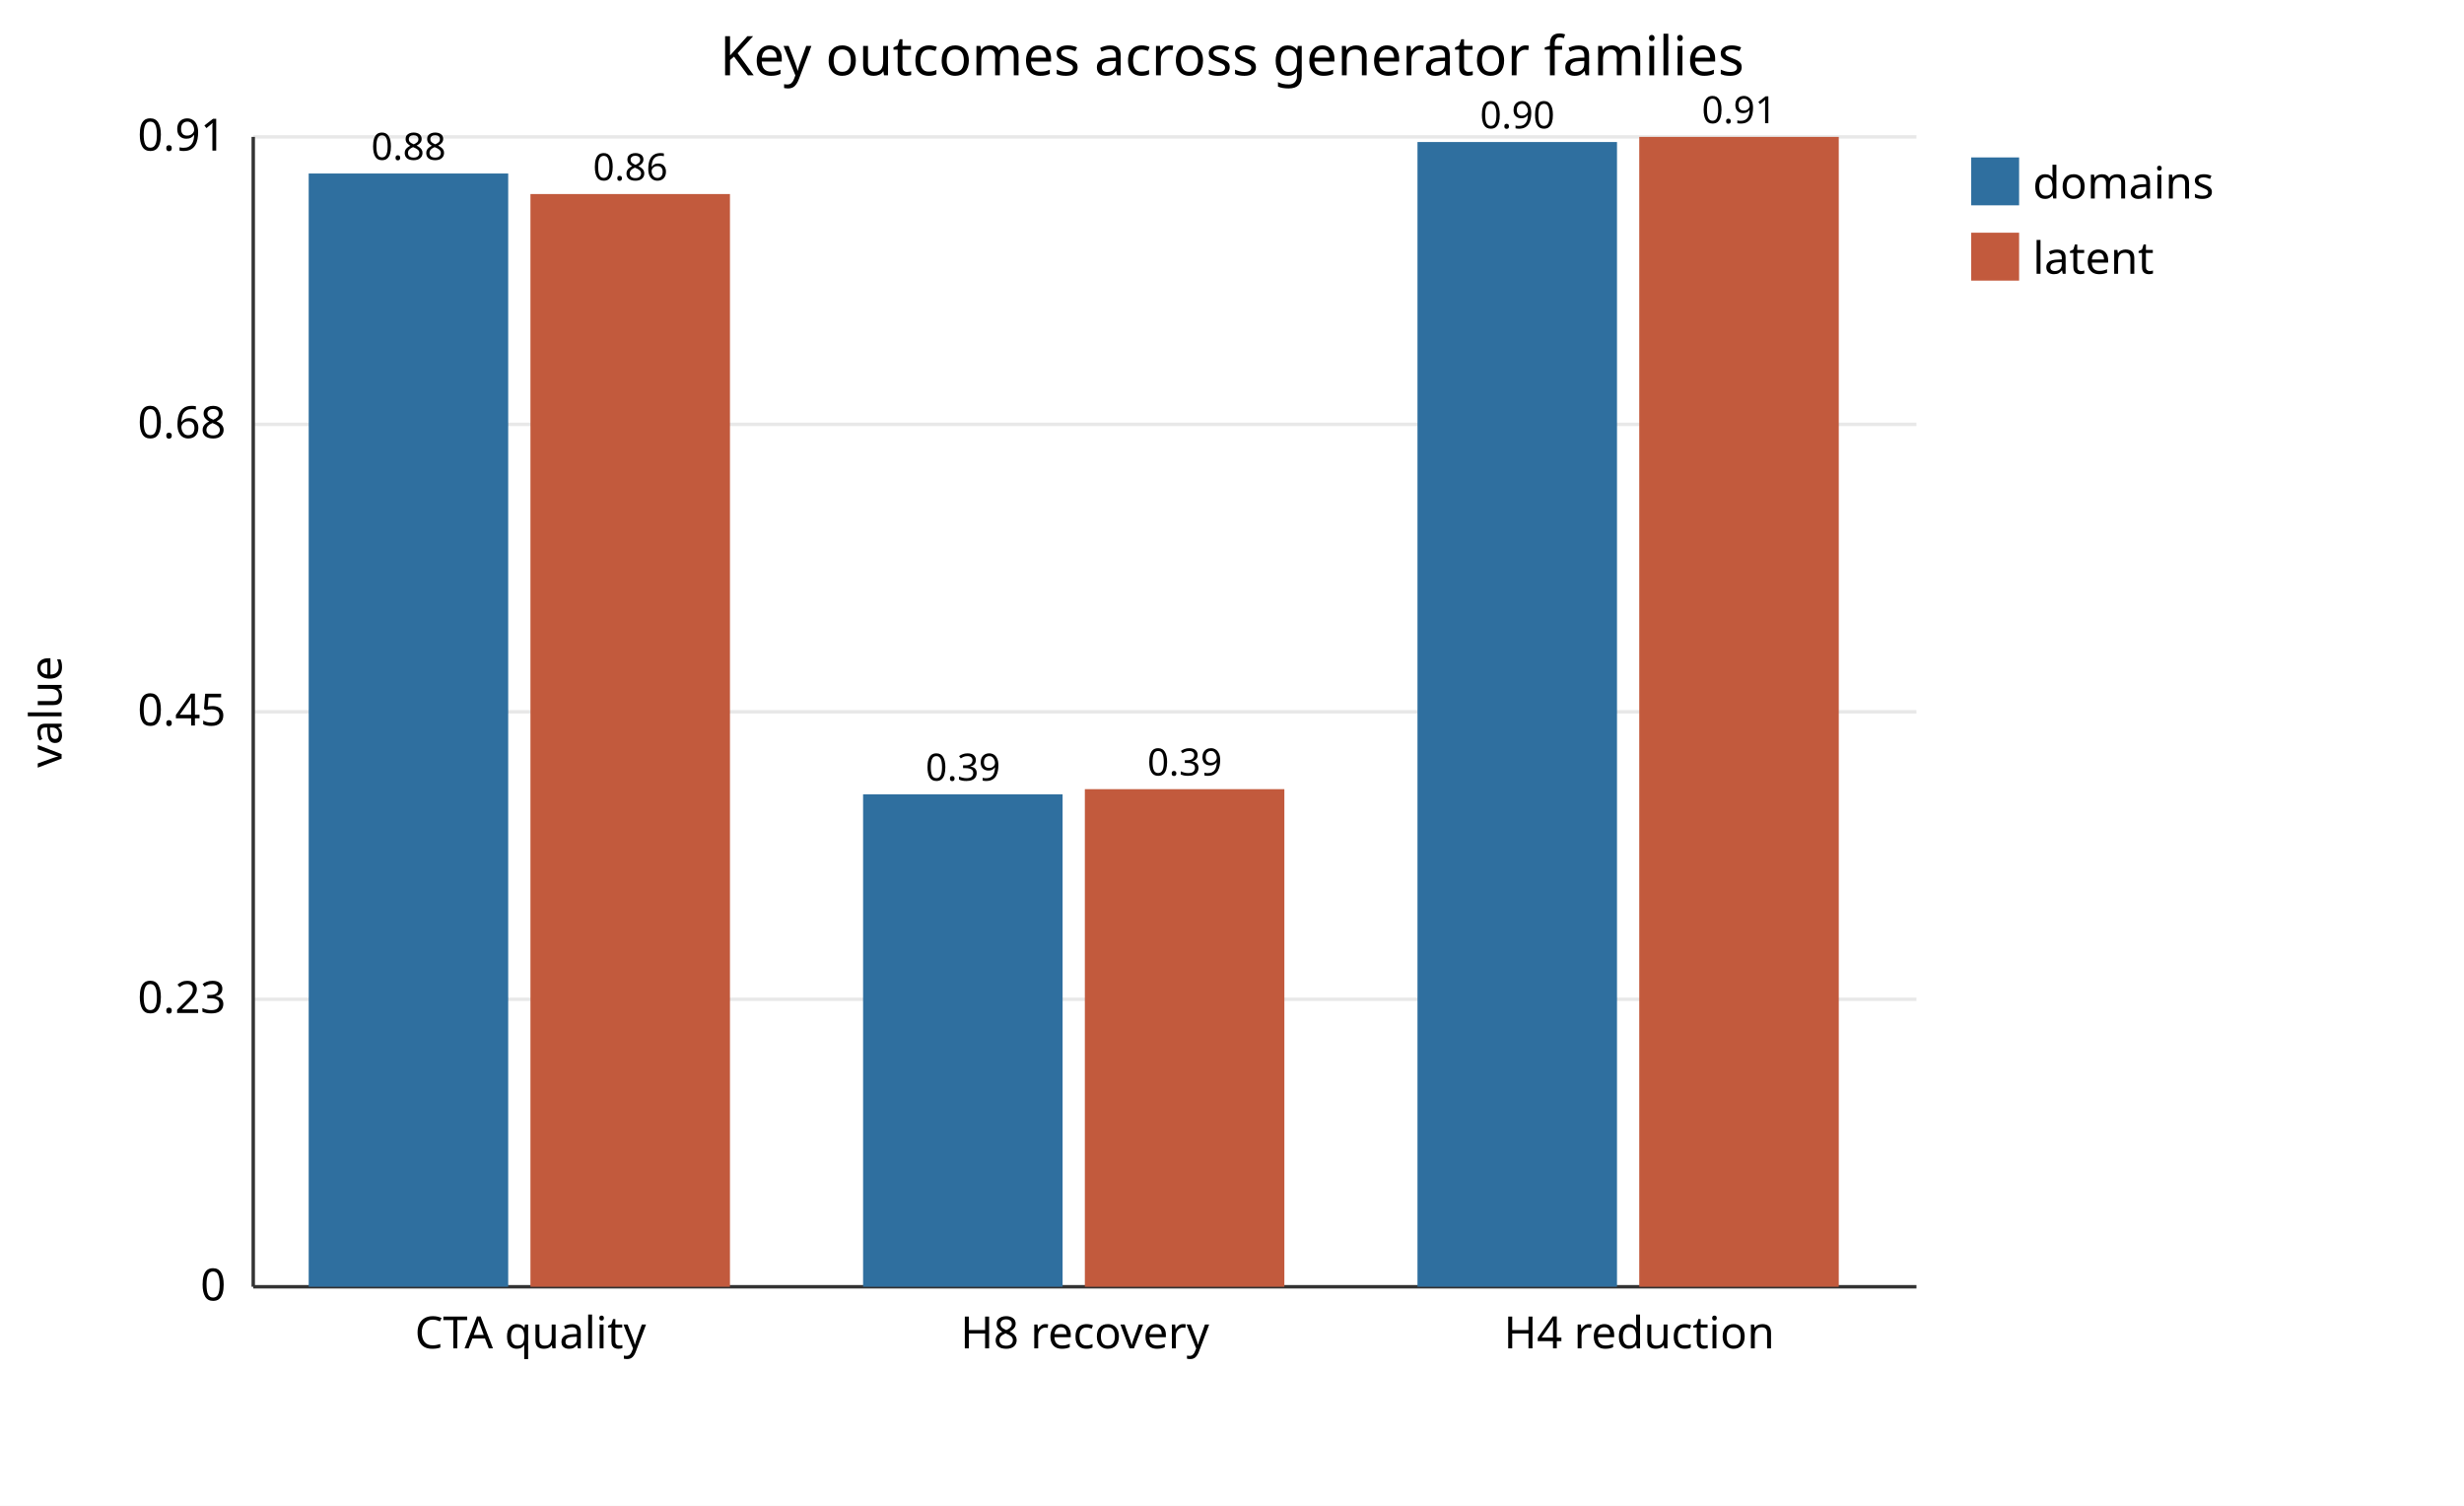
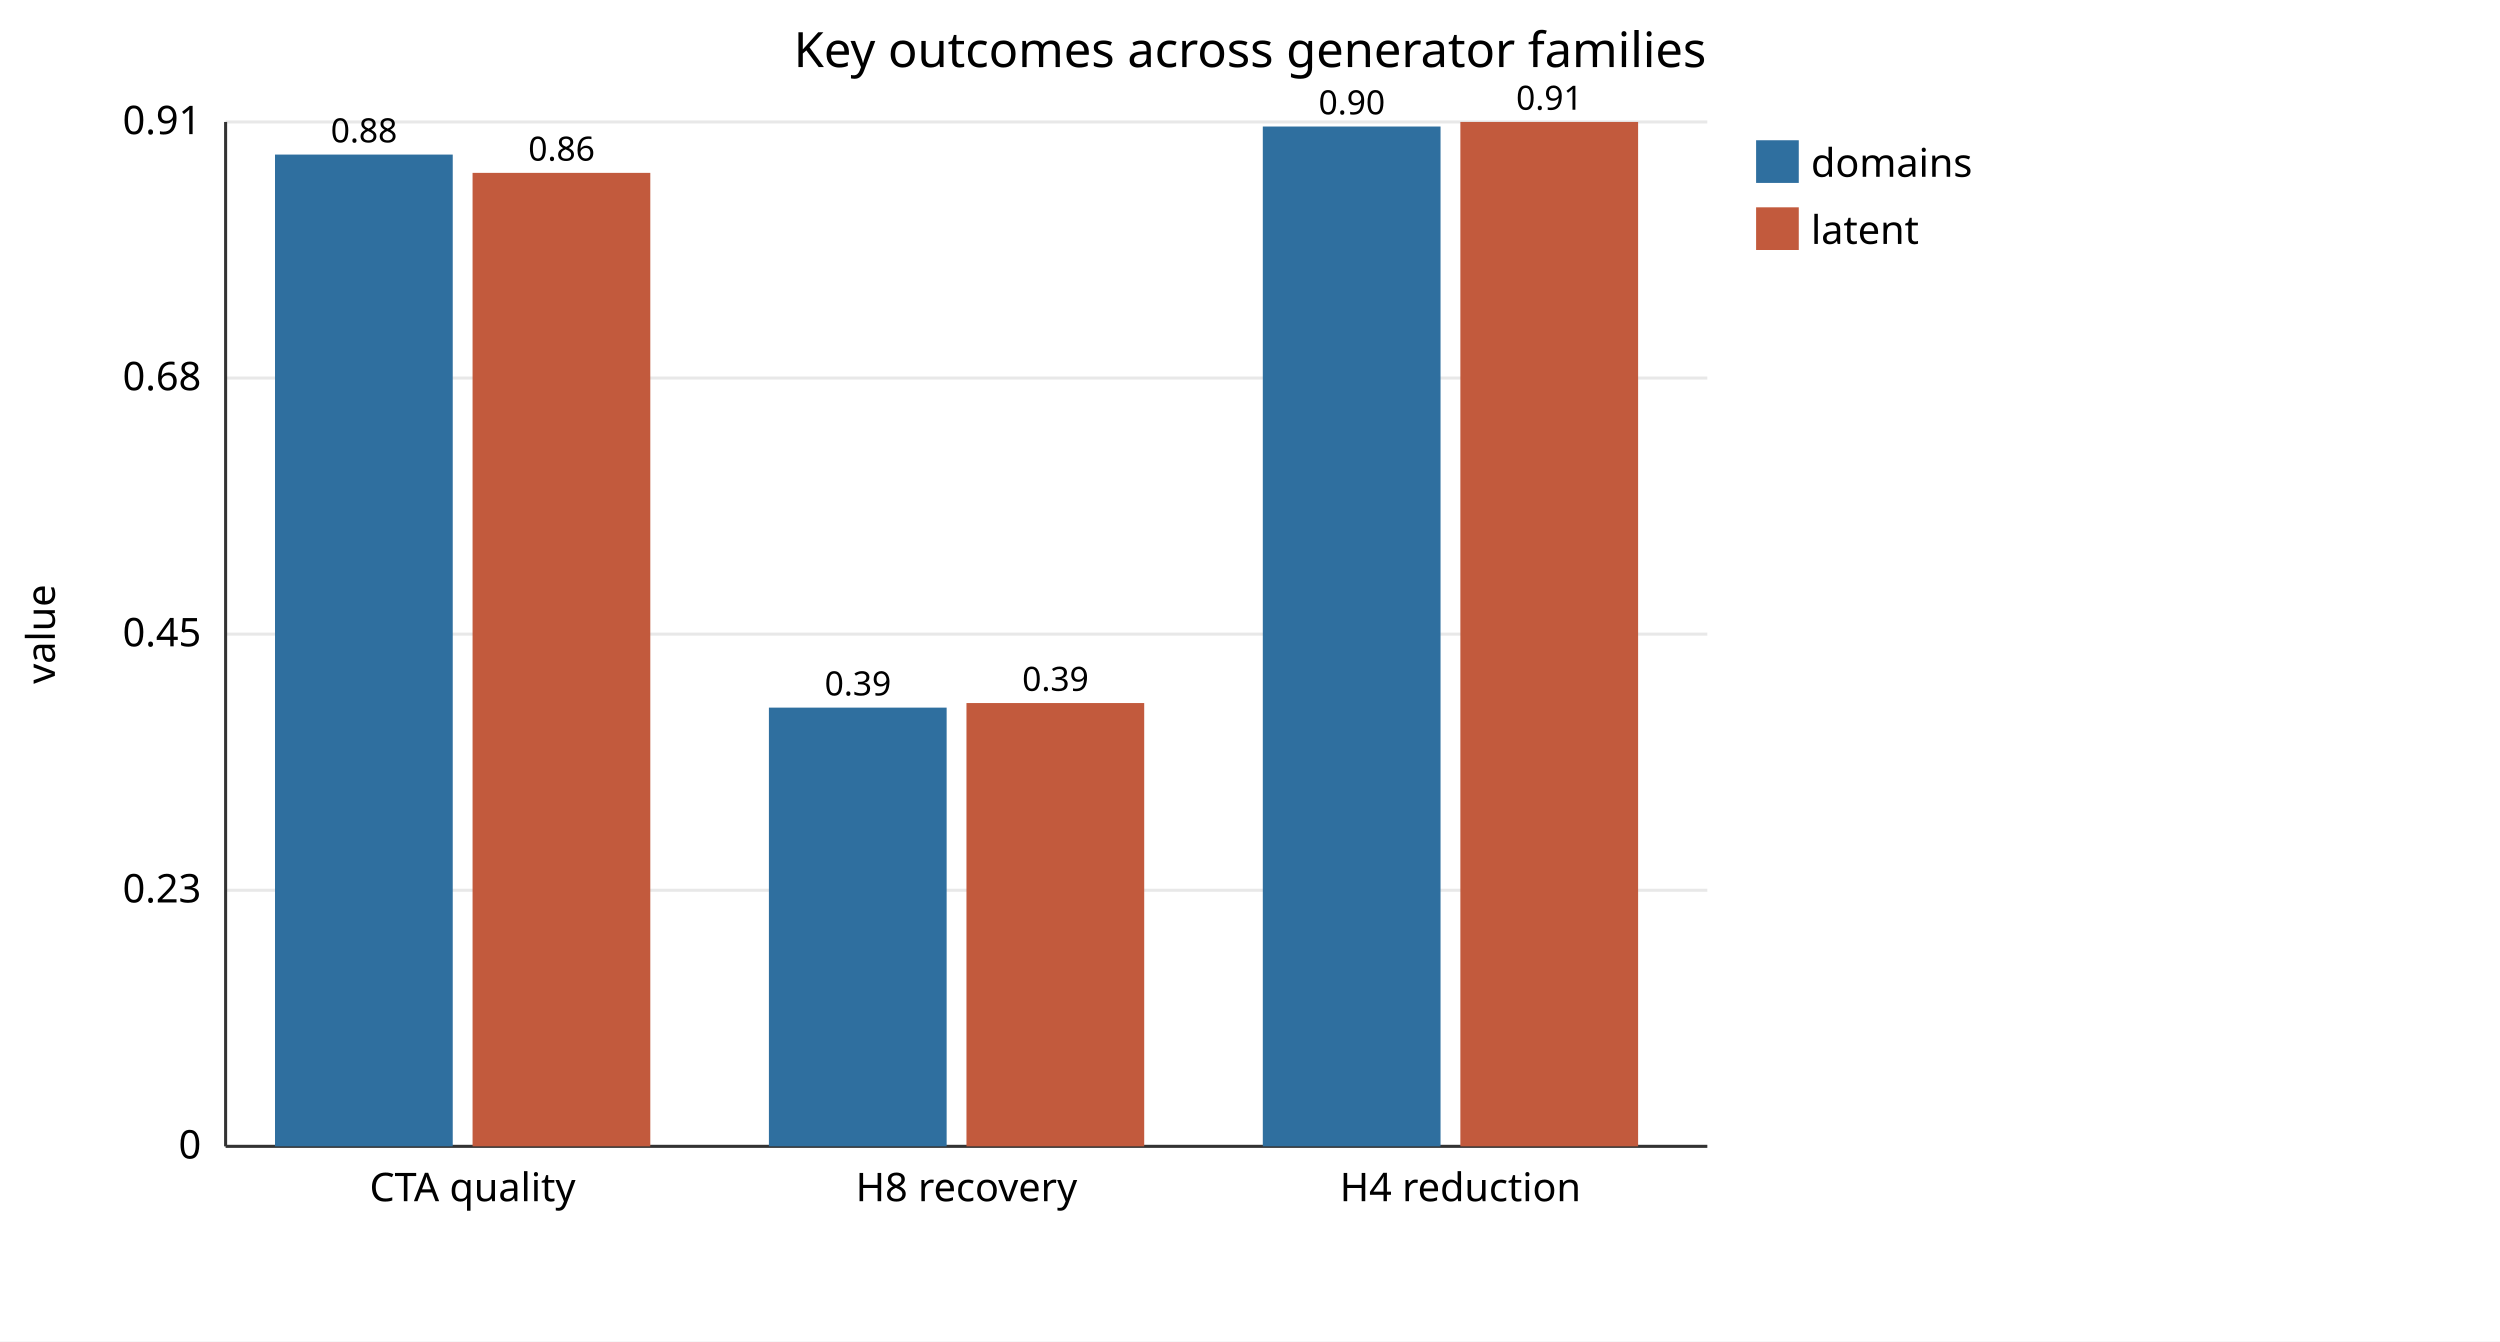
- <svg xmlns="http://www.w3.org/2000/svg" width="720" height="440" viewBox="0 0 720 440" font-family="sans-serif" font-size="13">
-   <rect width="720" height="440" fill="white" />
-   <text x="360" y="22" text-anchor="middle" font-size="16">Key outcomes across generator families</text>
+ <svg xmlns="http://www.w3.org/2000/svg" width="820" height="440" viewBox="0 0 820 440" font-family="sans-serif" font-size="13">
+   <rect width="820" height="440" fill="white" />
+   <text x="410" y="22" text-anchor="middle" font-size="16">Key outcomes across generator families</text>
  <line x1="74" y1="376.0" x2="560" y2="376.0" stroke="#e8e8e8" />
  <text x="66" y="380.0" text-anchor="end">0</text>
  <line x1="74" y1="292.0" x2="560" y2="292.0" stroke="#e8e8e8" />
  <text x="66" y="296.0" text-anchor="end">0.23</text>
  <line x1="74" y1="208.0" x2="560" y2="208.0" stroke="#e8e8e8" />
  <text x="66" y="212.0" text-anchor="end">0.45</text>
  <line x1="74" y1="124.0" x2="560" y2="124.0" stroke="#e8e8e8" />
  <text x="66" y="128.0" text-anchor="end">0.68</text>
  <line x1="74" y1="40.0" x2="560" y2="40.0" stroke="#e8e8e8" />
  <text x="66" y="44.0" text-anchor="end">0.91</text>
  <line x1="74" y1="376.0" x2="560" y2="376.0" stroke="#333" />
  <line x1="74" y1="376" x2="74" y2="40" stroke="#333" />
  <text x="18" y="208" text-anchor="middle" transform="rotate(-90 18 208)">value</text>
  <rect x="90.2" y="50.7" width="58.3" height="325.3" fill="#2f6f9f" />
  <text x="119.4" y="46.7" text-anchor="middle" font-size="11">0.88</text>
  <rect x="155.0" y="56.7" width="58.3" height="319.3" fill="#c25a3d" />
  <text x="184.2" y="52.7" text-anchor="middle" font-size="11">0.86</text>
  <text x="155" y="394" text-anchor="middle">CTA quality</text>
  <rect x="252.2" y="232.1" width="58.3" height="143.9" fill="#2f6f9f" />
  <text x="281.4" y="228.1" text-anchor="middle" font-size="11">0.39</text>
  <rect x="317.0" y="230.6" width="58.3" height="145.4" fill="#c25a3d" />
  <text x="346.2" y="226.6" text-anchor="middle" font-size="11">0.39</text>
  <text x="317" y="394" text-anchor="middle">H8 recovery</text>
  <rect x="414.2" y="41.5" width="58.3" height="334.5" fill="#2f6f9f" />
  <text x="443.4" y="37.5" text-anchor="middle" font-size="11">0.90</text>
  <rect x="479.0" y="40.0" width="58.3" height="336.0" fill="#c25a3d" />
  <text x="508.2" y="36.0" text-anchor="middle" font-size="11">0.91</text>
  <text x="479" y="394" text-anchor="middle">H4 reduction</text>
  <rect x="576" y="46" width="14" height="14" fill="#2f6f9f" />
  <text x="594" y="58">domains</text>
  <rect x="576" y="68" width="14" height="14" fill="#c25a3d" />
  <text x="594" y="80">latent</text>
</svg>
